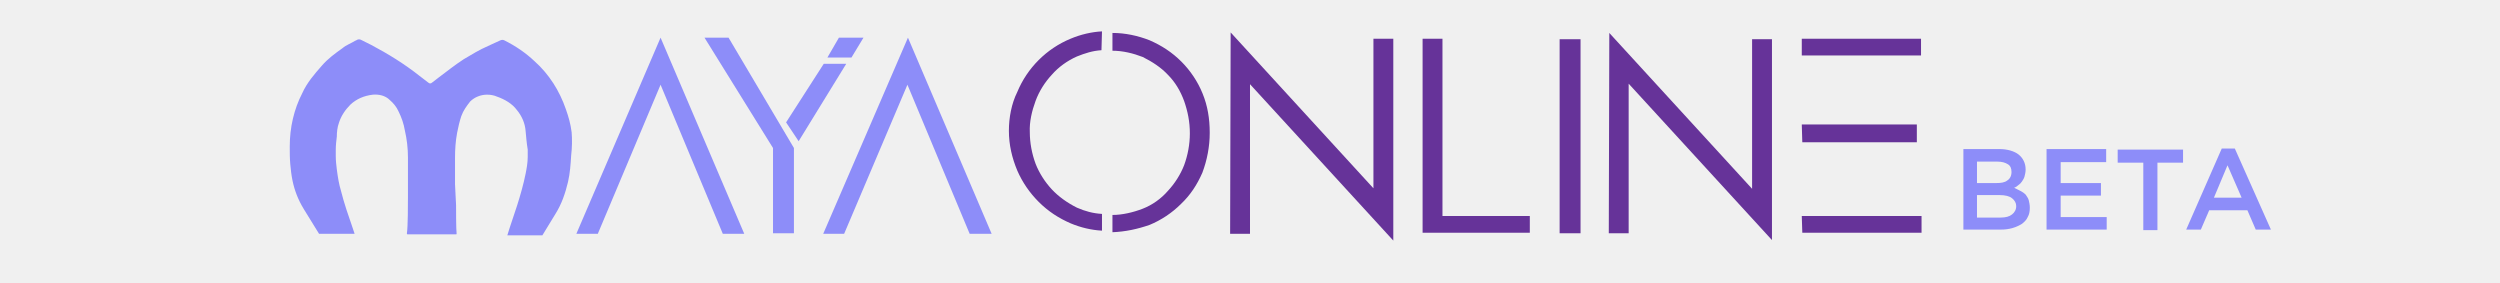
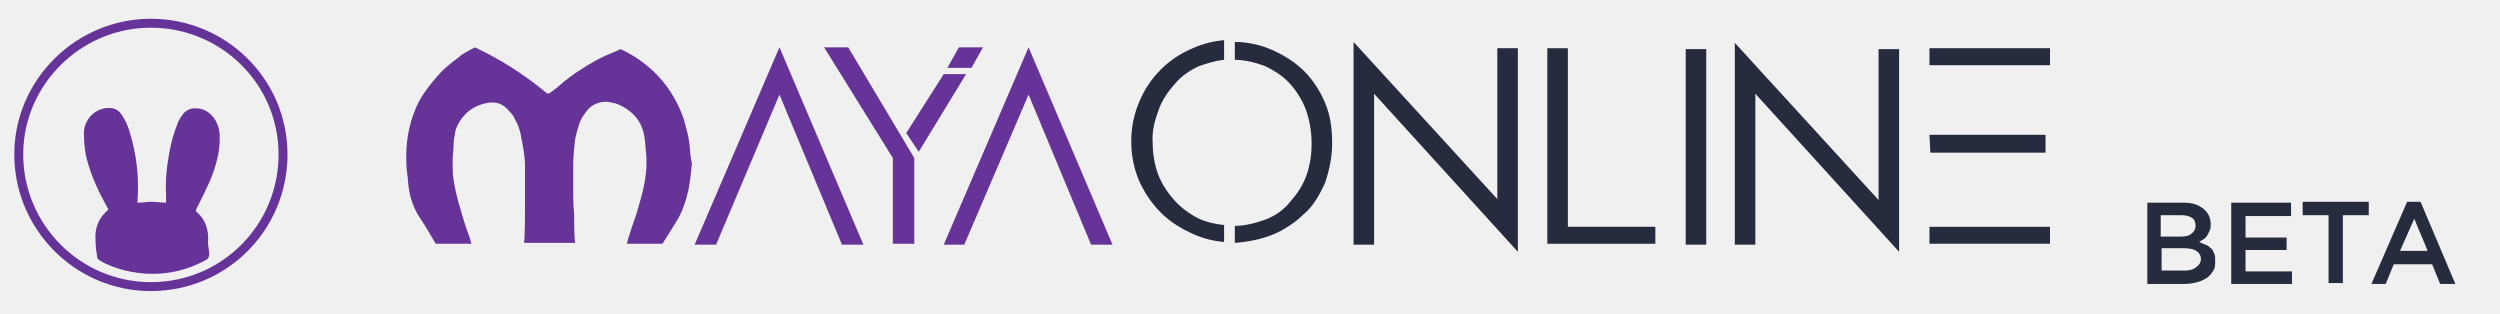
- <svg xmlns="http://www.w3.org/2000/svg" version="1.1" id="Layer_1" x="0px" y="0px" viewBox="-58 393.9 478 54" style="enable-background:new -58 393.9 478 54;" xml:space="preserve">
+ <svg xmlns="http://www.w3.org/2000/svg" version="1.1" id="Layer_1" x="0px" y="0px" viewBox="0 0 280 35.1" style="enable-background:new 0 0 280 35.1;" xml:space="preserve">
  <style type="text/css">
- 	.st0{fill-opacity:0;}
- 	.st1{fill:#8D8DF9;}
+ 	.st0{fill:#FFFFFF;}
+ 	.st1{fill:#262B3E;}
	.st2{fill:#663399;}
+ 	.st3{fill:#FEFEFE;}
+ 	.st4{fill:none;stroke:#FEFEFE;stroke-miterlimit:10;}
+ 	.st5{fill:#DBDBDB;}
+ 	.st6{fill:#563A39;}
+ 	.st7{fill:#AF8070;}
+ 	.st8{fill:#348FC0;}
+ 	.st9{fill:#060707;}
+ 	.st10{fill:#4B3938;}
+ 	.st11{fill:url(#SVGID_1_);}
+ 	.st12{fill:none;stroke:#FFFFFF;stroke-width:6;stroke-miterlimit:10;}
+ 	.st13{fill:none;stroke:#5F4A8B;stroke-miterlimit:10;stroke-dasharray:3.018,3.018;}
+ 	.st14{fill:#C6C6C4;stroke:#FFFFFF;stroke-width:3;stroke-miterlimit:10;}
+ 	.st15{fill:#326DE6;}
+ 	.st16{fill:#FAFBFD;}
+ 	.st17{fill:#FFFFFF;stroke:#5F4A8B;stroke-width:10;stroke-miterlimit:10;}
+ 	.st18{fill:none;stroke:#9A346D;stroke-miterlimit:10;stroke-dasharray:3.018,3.018;}
+ 	.st19{fill:#FFFFFF;stroke:#9A346D;stroke-width:10;stroke-miterlimit:10;}
+ 	.st20{fill:none;stroke:#D22050;stroke-miterlimit:10;stroke-dasharray:3.018,3.018;}
+ 	.st21{fill:#FFFFFF;stroke:#D22050;stroke-width:10;stroke-miterlimit:10;}
+ 	.st22{fill:#F15A29;}
+ 	.st23{fill:#F05A2B;}
+ 	.st24{fill:#333333;}
+ 	.st25{fill:none;stroke:#C6C6C4;stroke-width:2;stroke-miterlimit:10;}
+ 	.st26{fill:#4C4C4C;}
+ 	.st27{fill:#4C4C4C;stroke:#FCFCFC;stroke-width:2;stroke-miterlimit:10;}
+ 	.st28{fill:#8C8CF8;}
+ 	.st29{fill:#262626;}
+ 	.st30{fill:url(#SVGID_2_);}
+ 	.st31{fill:#103766;}
+ 	.st32{fill:#D7D7D7;}
+ 	.st33{fill:#034868;}
+ 	.st34{fill:#F1A64E;}
+ 	.st35{fill:#262625;}
+ 	.st36{fill:#9AD6D2;}
+ 	.st37{fill:#EDECED;}
+ 	.st38{fill:none;stroke:#673694;stroke-miterlimit:10;stroke-dasharray:2.998,2.998;}
+ 	.st39{fill:#673694;}
+ 	.st40{fill:none;stroke:#673694;stroke-linejoin:round;stroke-miterlimit:10;stroke-dasharray:2;}
+ 	.st41{fill:none;stroke:#673694;stroke-miterlimit:10;}
+ 	.st42{fill:none;stroke:#673694;stroke-linejoin:round;stroke-miterlimit:10;}
+ 	.st43{fill:none;stroke:#673694;stroke-linecap:round;stroke-linejoin:round;stroke-miterlimit:10;}
+ 	.st44{fill:none;stroke:#673694;stroke-miterlimit:10;stroke-dasharray:3.029,3.029;}
+ 	.st45{fill:#EDECED;stroke:#673693;stroke-miterlimit:10;}
+ 	.st46{fill:none;stroke:#673694;stroke-miterlimit:10;stroke-dasharray:3;}
+ 	.st47{fill:#8D8DF9;}
+ 	.st48{fill-opacity:0;}
+ 	.st49{opacity:0.28;}
+ 	.st50{fill:none;stroke:#D1D1D1;stroke-width:0.75;stroke-miterlimit:10;}
+ 	.st51{fill:#D1D1D1;}
+ 	.st52{fill:none;stroke:#D1D1D1;stroke-width:0.75;stroke-miterlimit:10;stroke-dasharray:3;}
+ 	.st53{fill:none;stroke:#939393;stroke-miterlimit:10;}
+ 	.st54{fill:#CCCCCC;stroke:#CCCCCC;stroke-width:0.5;stroke-miterlimit:10;}
+ 	.st55{fill:#CCCCCC;stroke:#FFFFFF;stroke-width:0.1;stroke-miterlimit:10;}
+ 	.st56{fill:#CCCCCC;}
+ 	.st57{fill:#CCCCCC;stroke:#FFFFFF;stroke-width:0.25;stroke-miterlimit:10;}
+ 	.st58{fill:#D1D1D1;stroke:#D1D1D1;stroke-width:0.75;stroke-miterlimit:10;}
+ 	.st59{fill:none;stroke:#8C8CF8;stroke-miterlimit:10;}
+ 	.st60{fill:#FFFFFF;stroke:#D1D1D1;stroke-width:3;stroke-miterlimit:10;}
+ 	.st61{fill:#D1D1D1;stroke:#D1D1D1;stroke-width:0.25;stroke-miterlimit:10;}
+ 	.st62{fill:#939393;}
+ 	.st63{fill:none;stroke:#939393;stroke-linecap:round;stroke-miterlimit:10;stroke-dasharray:3;}
+ 	.st64{fill:#FFFFFF;stroke:#939393;stroke-width:3;stroke-miterlimit:10;}
+ 	.st65{fill:none;stroke:#663399;stroke-miterlimit:10;}
</style>
-   <rect x="-373.4" y="396" class="st0" width="476" height="50" />
-   <rect x="-80.6" y="395.8" class="st0" width="476" height="50" />
-   <rect x="-2.6" y="399.8" class="st0" width="398" height="42" />
-   <rect x="-2.6" y="399.8" class="st0" width="312" height="40" />
-   <rect x="-2.6" y="399.8" class="st0" width="312" height="40" />
-   <path class="st1" d="M68.3,401.1l16,37.5h-4.1l-11.9-28.5l-12,28.5h-4.1L68.3,401.1z" />
-   <path class="st1" d="M94.7,420.9l-2.4-3.6l7.2-11.2h4.3L94.7,420.9z M93.8,422.2v16.3h-4v-16.3l-13.1-21.1h4.6L93.8,422.2z" />
-   <path class="st1" d="M115.6,401.1l16,37.5h-4.2l-11.9-28.5l-12.1,28.5h-4L115.6,401.1z" />
-   <path class="st1" d="M102.4,401.1l-2.2,3.8h4.6l2.3-3.8H102.4z" />
-   <path class="st1" d="M51.3,419.2c-0.2-1.6-0.6-3-1.1-4.4c-1.2-3.5-3.2-6.7-6-9.2c-1.7-1.6-3.6-2.9-5.8-4c-0.2-0.1-0.5-0.1-0.7,0  l-2.4,1.1c-1.6,0.7-3.1,1.6-4.6,2.5c-1.7,1.1-3.2,2.3-4.8,3.5l-1.3,1c-0.2,0.2-0.5,0.2-0.7,0c-0.6-0.5-1.1-0.8-1.7-1.3  c-2.9-2.3-6-4.2-9.2-5.9l-2-1c-0.2-0.1-0.5-0.1-0.7,0c-0.1,0.1-0.2,0.1-0.4,0.2c-0.8,0.5-1.7,0.8-2.4,1.4c-1.4,1-2.8,2-4,3.4  c-1.4,1.6-2.8,3.2-3.7,5.2c-1.6,3.1-2.4,6.6-2.4,10.2c0,1.1,0,2.3,0.1,3.4c0.1,1,0.2,2,0.4,3c0.4,2,1.1,3.8,2.2,5.6  c1,1.6,1.9,3.1,2.9,4.7h6.8l-0.4-1.2c-0.8-2.3-1.6-4.6-2.2-7c-0.4-1.3-0.6-2.6-0.8-4.1c-0.1-0.8-0.2-1.7-0.2-2.5c0-0.5,0-0.8,0-1.3  c0-0.8,0.1-1.7,0.2-2.5c0-0.8,0.1-1.8,0.4-2.6c0.4-1.3,1.2-2.5,2.2-3.5c1.2-1.1,2.6-1.7,4.3-1.9c1.2-0.1,2.4,0.2,3.2,1  c0.7,0.6,1.3,1.3,1.7,2.2c0.6,1.2,1,2.4,1.2,3.6c0.4,1.7,0.6,3.5,0.6,5.2c0,1.2,0,2.4,0,3.7c0,1.2,0,2.5,0,3.8s0,5.8-0.2,7  c0,0.2,0,0.2,0.2,0.2h9.2c0.1,0,0.1,0,0.1-0.1v-0.1c-0.1-0.7-0.1-4.7-0.1-5.4c-0.1-1.3-0.1-2.6-0.2-4c0-1.7,0-3.4,0-5  s0.1-3.2,0.4-4.8c0.2-1.1,0.5-2.3,0.8-3.2c0.4-1.1,1-1.9,1.7-2.8c0.8-0.8,2-1.3,3.2-1.3c0.7,0,1.3,0.1,2,0.4  c1.4,0.5,2.8,1.3,3.7,2.5c1,1.2,1.6,2.6,1.7,4.1c0.1,1.1,0.2,2.3,0.4,3.5c0,0.5,0,1,0,1.4c0,1.1-0.2,2.2-0.4,3.2c-0.4,2-1,4.1-1.6,6  s-1.3,3.8-1.9,5.8h6.7c0.8-1.3,1.7-2.8,2.5-4.1c1.2-1.9,1.9-4,2.4-6.1c0.4-1.7,0.5-3.4,0.6-5C51.4,422,51.4,420.5,51.3,419.2z" />
-   <path class="st2" d="M152.6,403.5c-1.7,0.1-3.2,0.6-4.7,1.2c-1.8,0.8-3.5,2-4.8,3.5c-1.3,1.4-2.4,3.1-3.1,5c-0.7,1.9-1.2,4-1.1,6  c0,2,0.4,4.1,1.1,6c0.7,1.8,1.8,3.5,3.1,4.9s3,2.6,4.8,3.5c1.6,0.7,3.1,1.1,4.8,1.2v3.2c-2-0.1-4.1-0.6-6-1.4  c-2.3-1-4.3-2.3-6.1-4.1c-1.7-1.7-3.1-3.7-4.1-6c-1-2.4-1.6-4.9-1.6-7.6c0-2.5,0.5-5.2,1.6-7.4c1.9-4.6,5.6-8.3,10.2-10.2  c1.9-0.8,4-1.3,6-1.4L152.6,403.5L152.6,403.5L152.6,403.5z M154.7,435c1.9,0,4-0.5,5.8-1.2s3.5-1.9,4.8-3.4  c1.3-1.4,2.4-3.1,3.1-4.9c0.7-1.9,1.1-4,1.1-6.1c0-2.2-0.4-4.2-1.1-6.2c-0.7-1.9-1.7-3.6-3.1-5c-1.3-1.4-3-2.5-4.8-3.4  c-1.8-0.7-3.8-1.2-5.8-1.2v-3.4c2.4,0,4.8,0.5,7.1,1.4c2.3,1,4.3,2.3,6.1,4.1c1.7,1.7,3.1,3.8,4,6c1,2.4,1.4,4.9,1.4,7.6  c0,2.6-0.5,5.2-1.4,7.6c-1,2.3-2.3,4.3-4.1,6c-1.7,1.7-3.8,3.1-6,4c-2.3,0.8-4.6,1.3-7.1,1.4V435z" />
-   <path class="st2" d="M177.3,400.1l27.3,29.8v-28.6h3.8v38.6L181,410v28.6h-3.8L177.3,400.1L177.3,400.1z" />
-   <path class="st2" d="M214,401.3h3.8v33.9h16.7v3.2H214C214,438.4,214,401.3,214,401.3z" />
-   <path class="st2" d="M240.2,401.4h4v37.1h-4V401.4z" />
-   <path class="st2" d="M249.7,400.2L277,430v-28.6h3.8v38.4l-27.4-29.9v28.6h-3.8L249.7,400.2L249.7,400.2z" />
-   <path class="st2" d="M286.5,435.2h22.9v3.2h-22.8L286.5,435.2z M286.5,401.3h22.8v3.2h-22.8V401.3z M286.5,417.7h22v3.4h-21.9  L286.5,417.7z" />
-   <path class="st1" d="M324.3,422.4h-6.9v15.4h7.1c0.9,0,1.6-0.1,2.3-0.3c0.7-0.2,1.3-0.5,1.8-0.8c0.5-0.4,0.9-0.8,1.1-1.3  c0.3-0.5,0.4-1.1,0.4-1.8c0-0.5-0.1-1-0.2-1.4s-0.4-0.8-0.6-1.1c-0.3-0.3-0.6-0.5-1-0.7s-0.8-0.4-1.2-0.6c0.3-0.1,0.6-0.3,0.8-0.5  c0.3-0.2,0.5-0.4,0.7-0.7c0.2-0.3,0.4-0.6,0.5-1c0.1-0.4,0.2-0.8,0.2-1.3c0-1.2-0.5-2.2-1.4-2.9  C327.1,422.8,325.8,422.4,324.3,422.4z M323.7,428.9H320v-4.1h3.9c0.9,0,1.5,0.2,2,0.5s0.7,0.8,0.7,1.5s-0.3,1.3-0.8,1.6  C325.3,428.8,324.6,428.9,323.7,428.9z M324.5,435.5H320v-4.3h4.3c1.1,0,1.9,0.2,2.4,0.6c0.5,0.4,0.8,0.9,0.8,1.5  c0,0.7-0.3,1.2-0.8,1.6C326.2,435.3,325.5,435.5,324.5,435.5z M344.7,422.4h-11.4v15.4h11.5v-2.4H336v-4.1h7.7v-2.4H336v-4h8.7  C344.7,424.9,344.7,422.4,344.7,422.4z M354.5,425h4.9v-2.5h-12.5v2.5h4.9v12.9h2.7V425L354.5,425z M369.3,422.3h-2.5l-6.8,15.5h2.8  l1.6-3.7h7.3l1.6,3.7h2.9L369.3,422.3z M370.6,431.7h-5.3l2.6-6.2L370.6,431.7z" />
+   <path class="st2" d="M107.4,5.3l-1.3,2.3h2.7l1.3-2.3H107.4z" />
+   <g>
+     <rect x="-0.6" y="2.2" class="st48" width="281" height="29.5" />
+     <rect x="45.4" y="4.6" class="st48" width="235" height="24.8" />
+     <rect x="45.4" y="4.6" class="st48" width="184.2" height="23.6" />
+     <rect x="45.4" y="4.6" class="st48" width="184.2" height="23.6" />
+     <path class="st2" d="M87.3,5.3l9.4,22.1h-2.4l-7-16.8l-7.1,16.8h-2.4L87.3,5.3z" />
+     <path class="st2" d="M102.9,17l-1.4-2.1l4.2-6.6h2.5L102.9,17z M102.4,17.7v9.6H100v-9.6L92.3,5.3H95L102.4,17.7z" />
+     <path class="st2" d="M115.2,5.3l9.4,22.1h-2.4l-7-16.8L108,27.4h-2.3L115.2,5.3z" />
+     <path class="st2" d="M77.2,16c-0.1-0.9-0.4-1.8-0.6-2.6c-0.7-2.1-1.9-4-3.5-5.5c-1-0.9-2.1-1.7-3.4-2.3c-0.1-0.1-0.3-0.1-0.4,0   l-1.4,0.6c-0.9,0.4-1.8,0.9-2.7,1.5c-1,0.6-1.9,1.3-2.8,2.1l-0.8,0.6c-0.1,0.1-0.3,0.1-0.4,0c-0.4-0.3-0.6-0.5-1-0.8   C58.4,8.2,56.5,7,54.6,6l-1.2-0.6c-0.1-0.1-0.3-0.1-0.4,0c-0.1,0.1-0.1,0.1-0.2,0.1c-0.5,0.3-1,0.5-1.4,0.9c-0.8,0.6-1.6,1.2-2.3,2   c-0.8,0.9-1.6,1.9-2.2,3c-0.9,1.8-1.4,3.9-1.4,6c0,0.6,0,1.3,0.1,2c0.1,0.6,0.1,1.2,0.2,1.8c0.2,1.2,0.6,2.3,1.3,3.3   c0.6,0.9,1.1,1.8,1.7,2.8h4l-0.2-0.7c-0.5-1.3-0.9-2.7-1.3-4.1c-0.2-0.8-0.4-1.6-0.5-2.4c-0.1-0.5-0.1-1-0.1-1.5c0-0.3,0-0.5,0-0.8   c0-0.5,0.1-1,0.1-1.5c0-0.5,0.1-1.1,0.2-1.6c0.2-0.8,0.7-1.5,1.3-2.1c0.7-0.6,1.6-1,2.5-1.1c0.7-0.1,1.4,0.1,1.9,0.6   c0.4,0.4,0.8,0.8,1,1.3c0.4,0.7,0.6,1.4,0.7,2.1c0.2,1,0.4,2.1,0.4,3c0,0.7,0,1.4,0,2.2c0,0.7,0,1.5,0,2.3c0,0.8,0,3.4-0.1,4.1   c0,0.1,0,0.1,0.1,0.1h5.5c0.1,0,0.1,0,0.1-0.1v-0.1c-0.1-0.4-0.1-2.8-0.1-3.2c-0.1-0.8-0.1-1.6-0.1-2.3c0-1,0-2,0-3   c0-0.9,0.1-1.9,0.2-2.8c0.1-0.6,0.3-1.3,0.5-1.9c0.2-0.6,0.6-1.1,1-1.6c0.5-0.5,1.2-0.8,1.9-0.8c0.4,0,0.8,0.1,1.2,0.2   c0.8,0.3,1.6,0.8,2.2,1.5c0.6,0.7,0.9,1.6,1,2.4c0.1,0.6,0.1,1.3,0.2,2.1c0,0.3,0,0.6,0,0.9c0,0.6-0.1,1.3-0.2,1.9   c-0.2,1.2-0.6,2.4-0.9,3.5c-0.4,1.1-0.8,2.3-1.1,3.4h4c0.5-0.8,1-1.6,1.5-2.4c0.7-1.1,1.1-2.3,1.4-3.6c0.2-1,0.3-2,0.4-3   C77.3,17.6,77.3,16.7,77.2,16z" />
+     <path class="st1" d="M137.1,6.7c-1,0.1-1.9,0.4-2.8,0.7c-1.1,0.5-2.1,1.2-2.8,2.1c-0.8,0.9-1.4,1.8-1.8,3c-0.4,1.1-0.7,2.3-0.6,3.5   c0,1.2,0.2,2.4,0.6,3.5c0.4,1.1,1.1,2.1,1.8,2.9c0.8,0.9,1.8,1.6,2.8,2.1c0.9,0.4,1.8,0.6,2.8,0.7v1.9c-1.2-0.1-2.4-0.4-3.5-0.9   c-1.3-0.6-2.5-1.3-3.6-2.4c-1-1-1.8-2.2-2.4-3.5c-0.6-1.4-0.9-2.9-0.9-4.5c0-1.5,0.3-3,0.9-4.4c1.1-2.7,3.3-4.9,6-6   c1.1-0.5,2.3-0.8,3.5-0.9L137.1,6.7L137.1,6.7z M138.3,25.3c1.1,0,2.3-0.3,3.4-0.7c1.1-0.4,2.1-1.1,2.8-2c0.8-0.9,1.4-1.8,1.8-2.9   c0.4-1.1,0.6-2.3,0.6-3.6c0-1.3-0.2-2.5-0.6-3.7c-0.4-1.1-1-2.1-1.8-3c-0.8-0.9-1.8-1.5-2.8-2c-1.1-0.4-2.3-0.7-3.4-0.7v-2   c1.4,0,2.8,0.3,4.2,0.9c1.3,0.6,2.5,1.3,3.6,2.4c1,1,1.8,2.3,2.3,3.5c0.6,1.4,0.8,2.9,0.8,4.5c0,1.6-0.3,3-0.8,4.5   c-0.6,1.3-1.3,2.6-2.4,3.5c-1,1-2.3,1.8-3.5,2.3c-1.3,0.5-2.7,0.8-4.2,0.9V25.3z" />
+     <path class="st1" d="M151.6,4.7l16.1,17.6V5.4h2.3v22.8l-16.1-17.7v16.9h-2.3V4.7z" />
+     <path class="st1" d="M173.3,5.4h2.3v20h9.8v1.9h-12.1V5.4z" />
+     <path class="st1" d="M188.8,5.5h2.3v21.9h-2.3V5.5z" />
+     <path class="st1" d="M194.3,4.8l16.1,17.6V5.5h2.3v22.7l-16.1-17.7v16.9h-2.3V4.8z" />
+     <path class="st1" d="M216.1,25.4h13.5v1.9h-13.5L216.1,25.4z M216.1,5.4h13.5v1.9h-13.5V5.4z M216.1,15.1h13v2h-12.9L216.1,15.1z" />
+     <path class="st1" d="M244.6,22.7h-4.1v9.1h4.2c0.5,0,1-0.1,1.4-0.2c0.4-0.1,0.8-0.3,1.1-0.5c0.3-0.2,0.5-0.5,0.7-0.8   c0.2-0.3,0.2-0.7,0.2-1.1c0-0.3,0-0.6-0.1-0.8c-0.1-0.2-0.2-0.5-0.4-0.6c-0.2-0.2-0.3-0.3-0.6-0.4c-0.2-0.1-0.5-0.2-0.7-0.3   c0.2-0.1,0.3-0.2,0.5-0.3c0.2-0.1,0.3-0.3,0.4-0.4c0.1-0.2,0.2-0.4,0.3-0.6c0.1-0.2,0.1-0.5,0.1-0.7c0-0.7-0.3-1.3-0.8-1.7   C246.2,22.9,245.5,22.7,244.6,22.7z M244.2,26.5h-2.2v-2.4h2.3c0.5,0,0.9,0.1,1.2,0.3c0.3,0.2,0.4,0.5,0.4,0.9   c0,0.4-0.2,0.7-0.5,0.9C245.2,26.4,244.8,26.5,244.2,26.5z M244.7,30.3h-2.6v-2.5h2.5c0.6,0,1.1,0.1,1.4,0.3   c0.3,0.2,0.5,0.5,0.5,0.9c0,0.4-0.2,0.7-0.5,0.9C245.7,30.2,245.2,30.3,244.7,30.3z M256.6,22.7h-6.7v9.1h6.8v-1.4h-5.2v-2.4h4.6   v-1.4h-4.6v-2.4h5.1V22.7z M262.4,24.1h2.9v-1.5h-7.4v1.5h2.9v7.6h1.6V24.1z M271.1,22.6h-1.5l-4,9.2h1.6l0.9-2.2h4.3l0.9,2.2h1.7   L271.1,22.6z M271.9,28.1h-3.1l1.6-3.6L271.9,28.1z" />
+     <path class="st65" d="M16.9,32.1c8.2,0,14.8-6.6,14.8-14.8S25,2.6,16.9,2.6S2.1,9.2,2.1,17.3S8.7,32.1,16.9,32.1z" />
+     <path class="st2" d="M23.1,29.1c0.6-0.3,0.2-1.3,0.2-1.9c0.1-1.3-0.2-2.5-1.2-3.4c-0.2-0.1-0.2-0.2-0.1-0.4c0.5-1,1-2,1.5-3.1   c0.7-1.7,1.2-3.4,1.1-5.3c-0.1-1.3-0.9-2.5-2.1-2.8c-0.9-0.2-1.6,0-2.1,0.7c-0.2,0.3-0.4,0.6-0.5,0.9c-0.4,1-0.7,2-0.9,3.1   c-0.3,1.6-0.5,3.2-0.4,4.8c0,0.3,0,0.7,0,1c-0.5,0-1.1-0.1-1.6-0.1c-0.5,0-1.1,0.1-1.6,0.1c0-0.1,0-0.1,0-0.2   c0.2-2.6-0.1-5.2-0.9-7.8c-0.2-0.7-0.5-1.3-0.9-1.9c-0.3-0.4-0.7-0.7-1.3-0.7c-1.5-0.1-2.9,1.2-2.9,2.8c0,1.1,0.1,2.2,0.4,3.2   c0.5,1.8,1.3,3.5,2.2,5.1c0.1,0.2,0.2,0.3,0,0.4c-1,0.9-1.4,2-1.3,3.3c0,0.7,0.1,1.4,0.2,2C10.8,29.2,16.8,32.6,23.1,29.1z" />
+   </g>
</svg>
